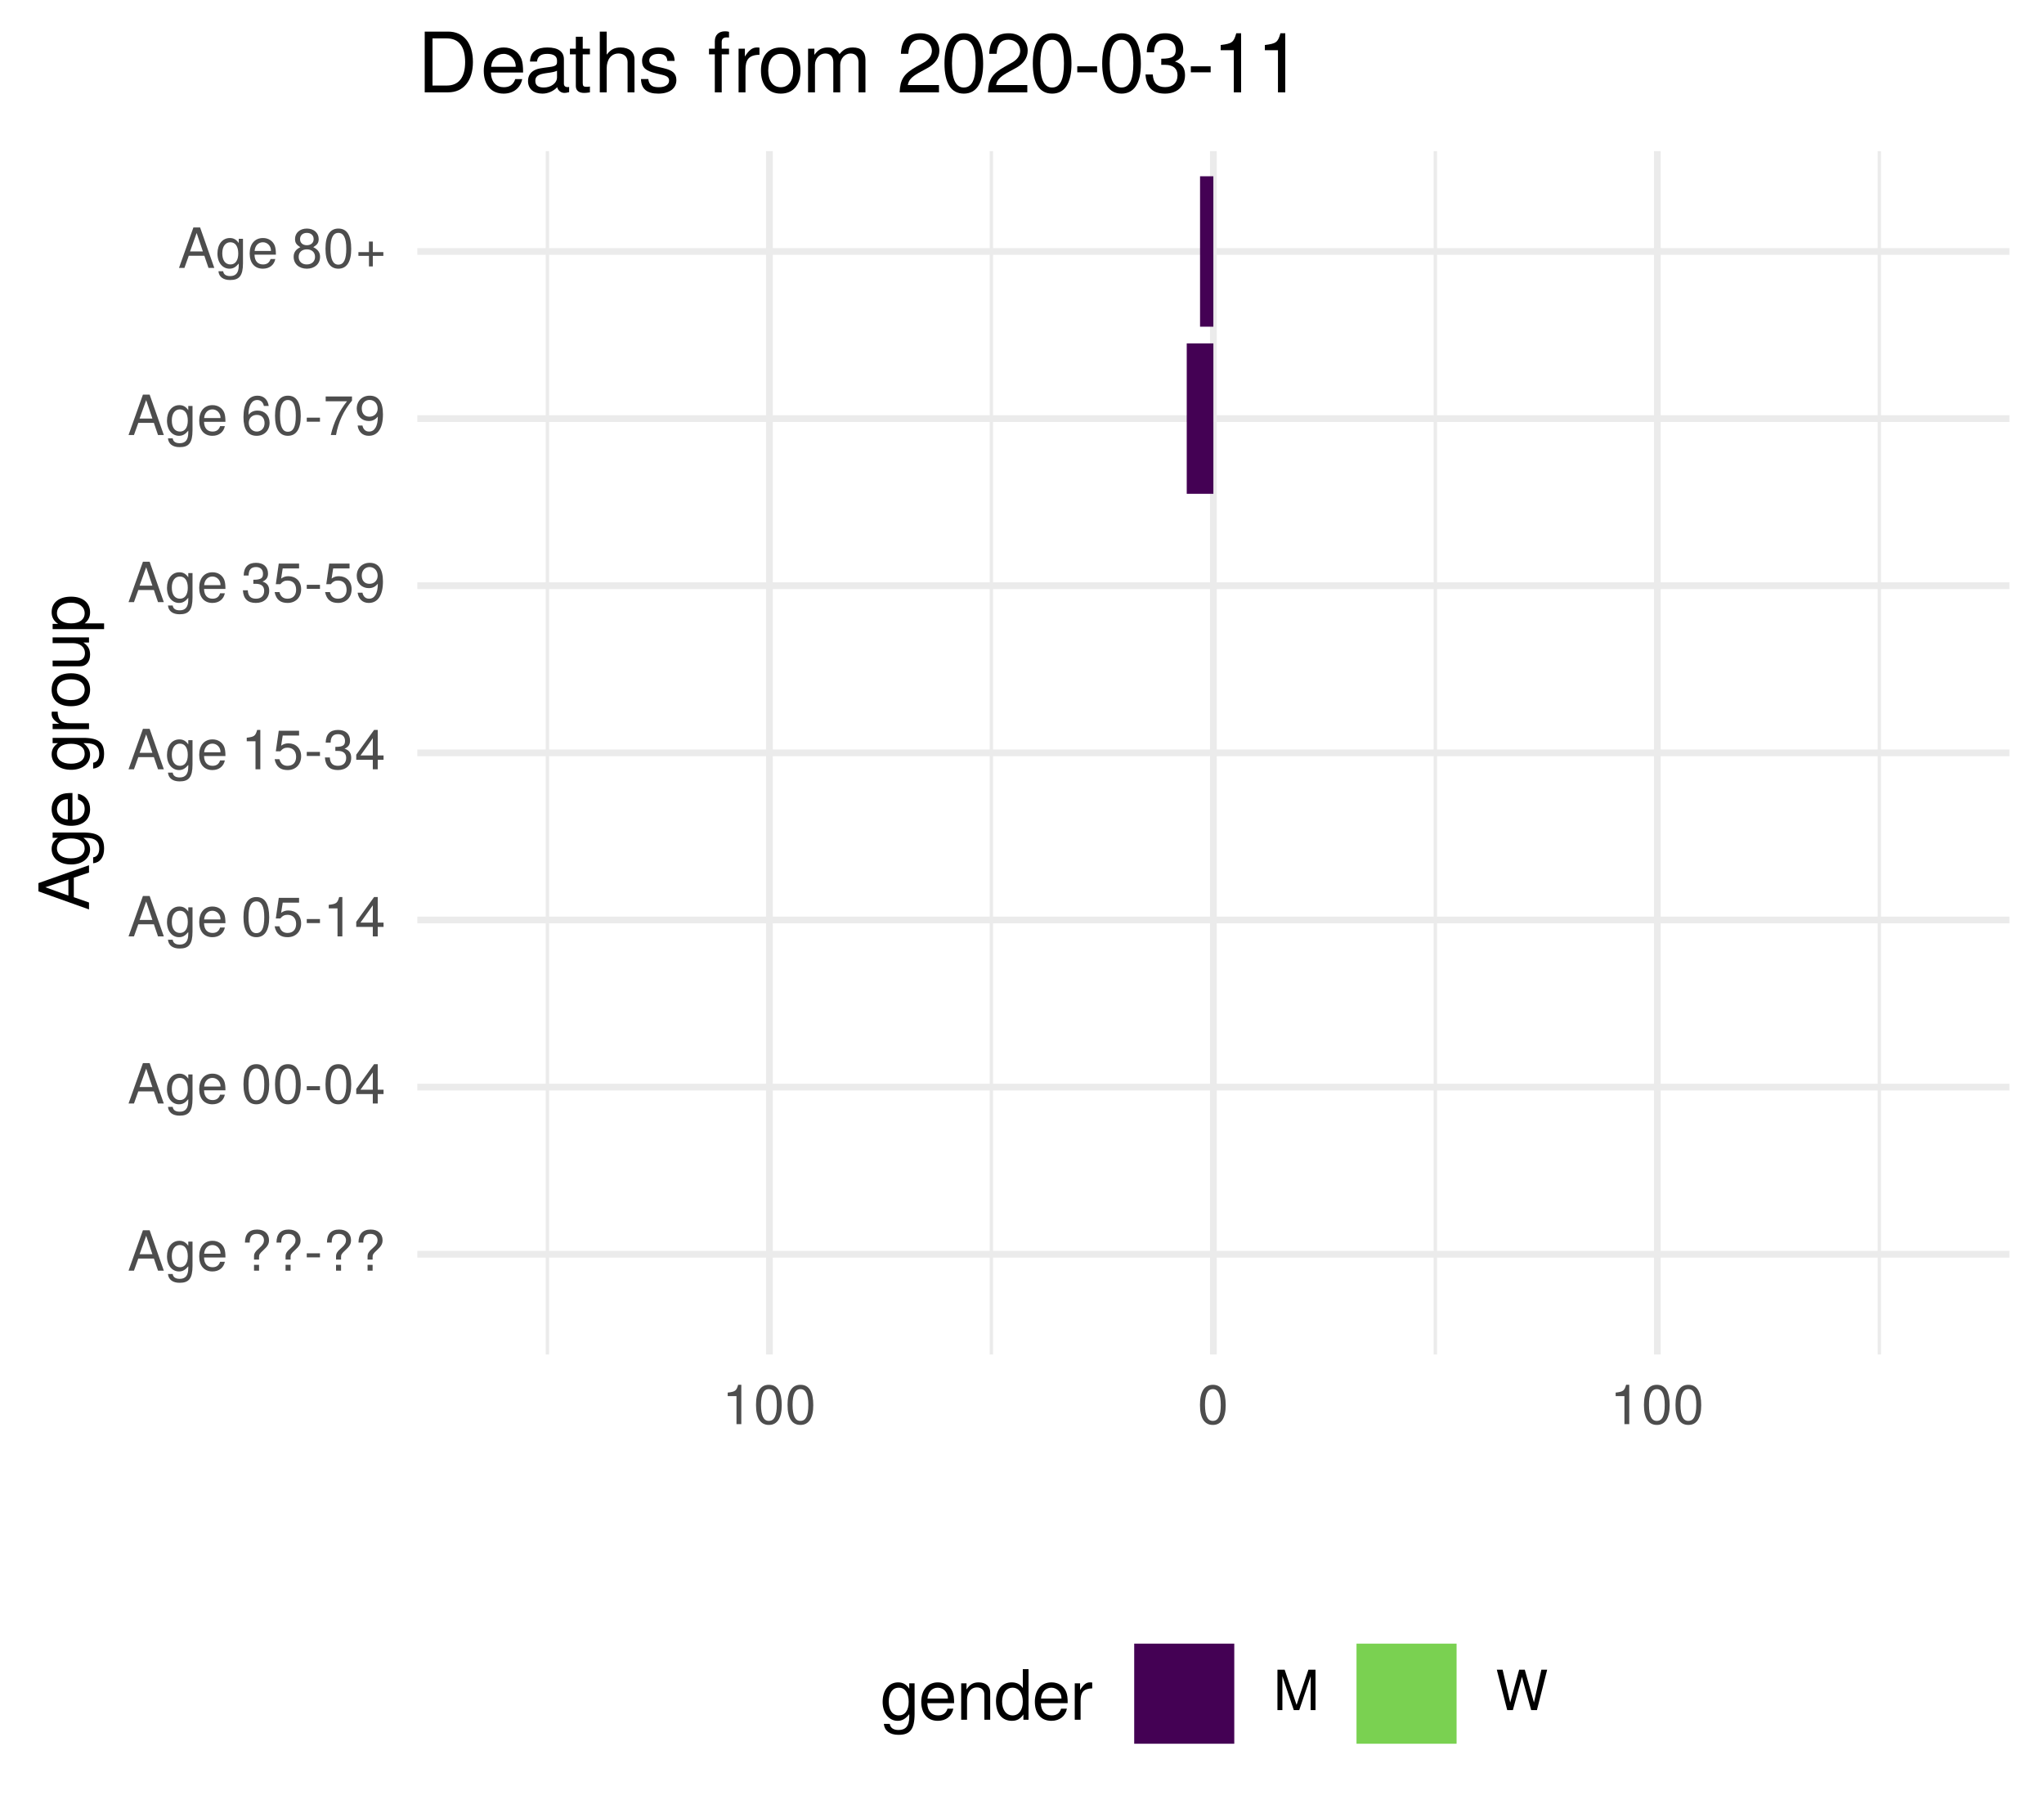
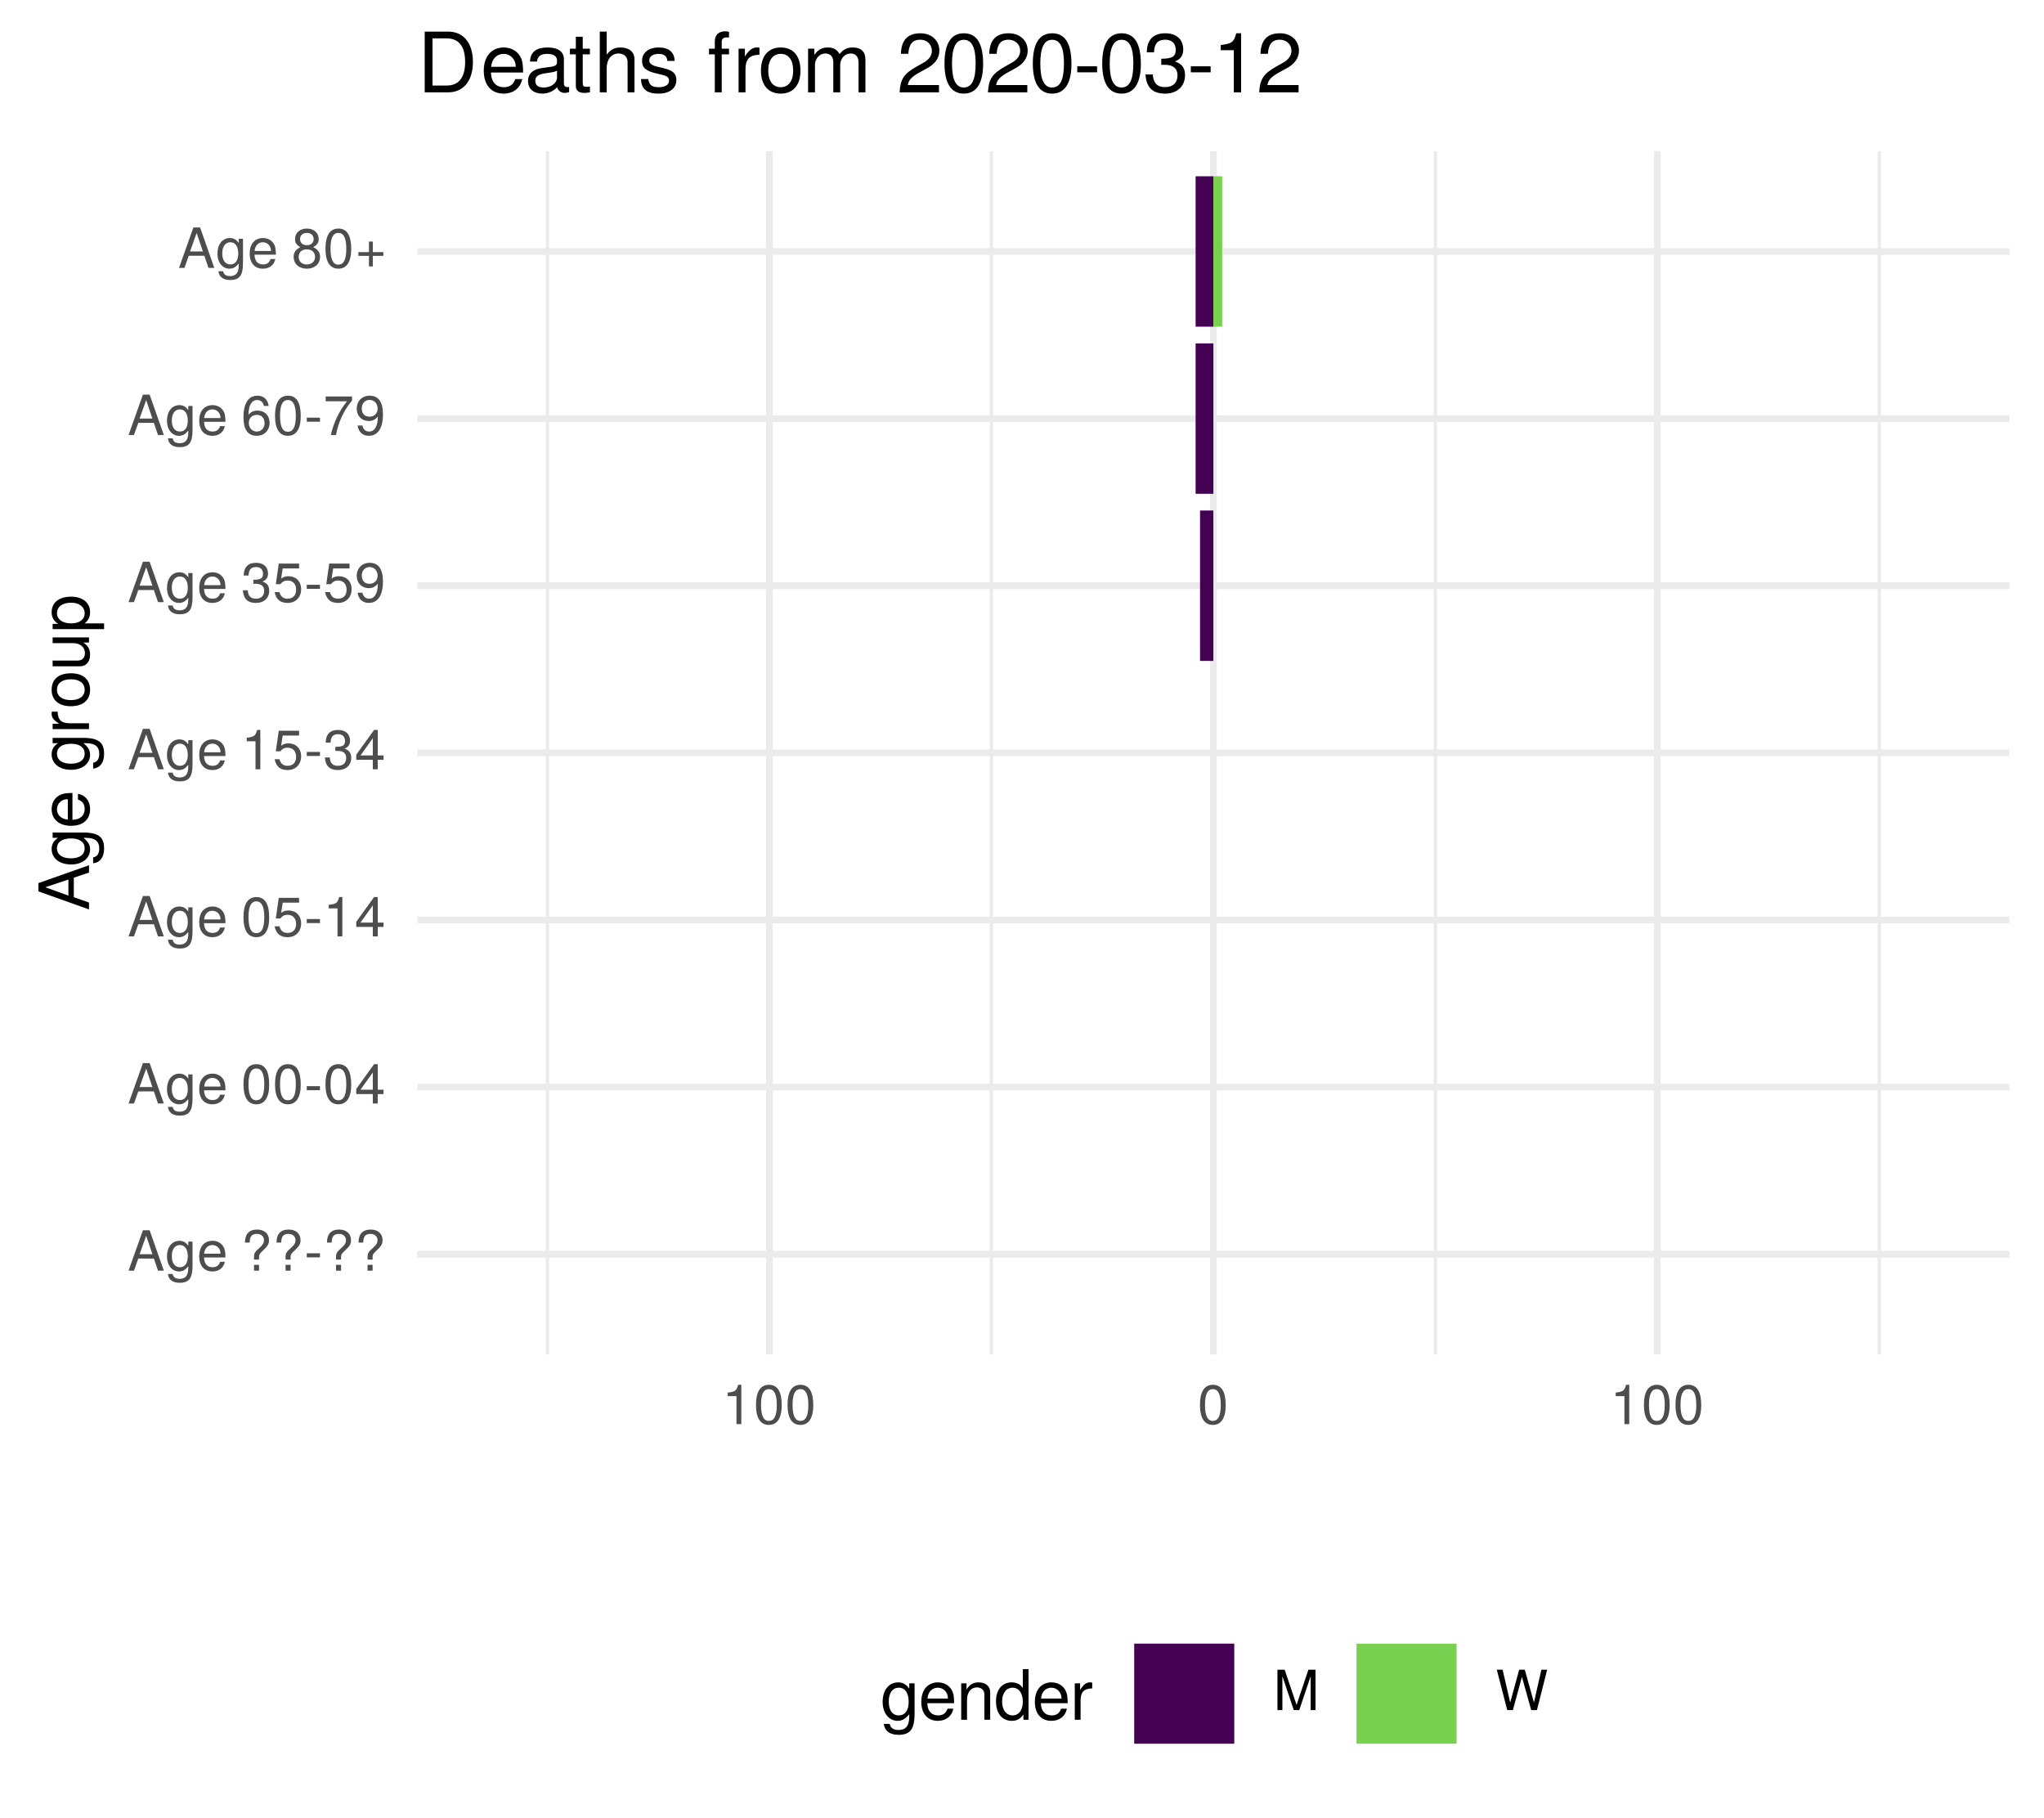
<svg xmlns="http://www.w3.org/2000/svg" xmlns:xlink="http://www.w3.org/1999/xlink" width="324pt" height="288pt" viewBox="0 0 324 288" version="1.1">
  <defs>
    <g>
      <symbol overflow="visible" id="glyph0-0">
        <path style="stroke:none;" d="" />
      </symbol>
      <symbol overflow="visible" id="glyph0-1">
        <path style="stroke:none;" d="M 5.75 0 L 3.5 -6.406 L 2.438 -6.406 L 0.156 0 L 1.016 0 L 1.703 -1.922 L 4.172 -1.922 L 4.828 0 Z M 3.938 -2.609 L 1.906 -2.609 L 2.953 -5.531 Z M 3.938 -2.609 " />
      </symbol>
      <symbol overflow="visible" id="glyph0-2">
        <path style="stroke:none;" d="M 4.297 -0.75 L 4.297 -4.609 L 3.625 -4.609 L 3.625 -3.938 C 3.25 -4.484 2.812 -4.734 2.219 -4.734 C 1.047 -4.734 0.25 -3.75 0.25 -2.266 C 0.25 -0.812 1.078 0.125 2.156 0.125 C 2.734 0.125 3.141 -0.109 3.625 -0.688 L 3.625 -0.391 C 3.625 0.828 3.125 1.297 2.266 1.297 C 1.688 1.297 1.234 1.094 1.156 0.531 L 0.406 0.531 C 0.484 1.406 1.156 1.922 2.25 1.922 C 3.688 1.922 4.297 1.281 4.297 -0.75 Z M 3.547 -2.281 C 3.547 -1.172 3.078 -0.547 2.312 -0.547 C 1.5 -0.547 1.016 -1.188 1.016 -2.312 C 1.016 -3.406 1.516 -4.062 2.297 -4.062 C 3.094 -4.062 3.547 -3.391 3.547 -2.281 Z M 3.547 -2.281 " />
      </symbol>
      <symbol overflow="visible" id="glyph0-3">
        <path style="stroke:none;" d="M 4.516 -2.094 C 4.516 -2.766 4.453 -3.188 4.328 -3.531 C 4.031 -4.281 3.328 -4.734 2.469 -4.734 C 1.172 -4.734 0.359 -3.797 0.359 -2.281 C 0.359 -0.766 1.156 0.125 2.453 0.125 C 3.5 0.125 4.234 -0.469 4.422 -1.406 L 3.672 -1.406 C 3.469 -0.797 3.062 -0.547 2.469 -0.547 C 1.703 -0.547 1.141 -1.031 1.125 -2.094 Z M 3.734 -2.75 C 3.734 -2.75 3.734 -2.703 3.719 -2.688 L 1.141 -2.688 C 1.203 -3.516 1.719 -4.062 2.453 -4.062 C 3.172 -4.062 3.734 -3.469 3.734 -2.75 Z M 3.734 -2.75 " />
      </symbol>
      <symbol overflow="visible" id="glyph0-4">
        <path style="stroke:none;" d="" />
      </symbol>
      <symbol overflow="visible" id="glyph0-5">
        <path style="stroke:none;" d="M 4.422 -4.828 C 4.422 -5.859 3.688 -6.516 2.547 -6.516 C 1.281 -6.516 0.609 -5.812 0.609 -4.453 L 1.359 -4.453 C 1.359 -5.422 1.719 -5.828 2.5 -5.828 C 3.172 -5.828 3.625 -5.422 3.625 -4.828 C 3.625 -4.422 3.438 -4.078 2.969 -3.672 C 2.453 -3.203 2.453 -3.203 2.297 -3 C 2.109 -2.75 2.047 -2.547 2.047 -2.234 L 2.047 -1.75 L 2.844 -1.75 L 2.844 -2.156 C 2.844 -2.547 2.938 -2.703 3.531 -3.25 C 4.203 -3.859 4.422 -4.25 4.422 -4.828 Z M 2.844 0 L 2.844 -0.922 L 2.047 -0.922 L 2.047 0 Z M 2.844 0 " />
      </symbol>
      <symbol overflow="visible" id="glyph0-6">
        <path style="stroke:none;" d="M 2.5 -2.109 L 2.5 -2.75 L 0.406 -2.75 L 0.406 -2.109 Z M 2.5 -2.109 " />
      </symbol>
      <symbol overflow="visible" id="glyph0-7">
        <path style="stroke:none;" d="M 4.453 -3 C 4.453 -5.156 3.781 -6.234 2.422 -6.234 C 1.078 -6.234 0.375 -5.141 0.375 -3.047 C 0.375 -0.953 1.078 0.125 2.422 0.125 C 3.734 0.125 4.453 -0.953 4.453 -3 Z M 3.672 -3.062 C 3.672 -1.297 3.266 -0.516 2.406 -0.516 C 1.578 -0.516 1.172 -1.344 1.172 -3.047 C 1.172 -4.75 1.578 -5.547 2.422 -5.547 C 3.25 -5.547 3.672 -4.734 3.672 -3.062 Z M 3.672 -3.062 " />
      </symbol>
      <symbol overflow="visible" id="glyph0-8">
        <path style="stroke:none;" d="M 4.578 -1.5 L 4.578 -2.188 L 3.656 -2.188 L 3.656 -6.234 L 3.078 -6.234 L 0.25 -2.312 L 0.25 -1.5 L 2.875 -1.5 L 2.875 0 L 3.656 0 L 3.656 -1.5 Z M 2.875 -2.188 L 0.922 -2.188 L 2.875 -4.922 Z M 2.875 -2.188 " />
      </symbol>
      <symbol overflow="visible" id="glyph0-9">
        <path style="stroke:none;" d="M 4.516 -2.062 C 4.516 -3.297 3.688 -4.109 2.5 -4.109 C 2.062 -4.109 1.703 -4 1.344 -3.734 L 1.594 -5.344 L 4.188 -5.344 L 4.188 -6.109 L 0.969 -6.109 L 0.5 -2.844 L 1.219 -2.844 C 1.578 -3.266 1.875 -3.422 2.359 -3.422 C 3.188 -3.422 3.719 -2.891 3.719 -1.969 C 3.719 -1.062 3.203 -0.547 2.359 -0.547 C 1.688 -0.547 1.266 -0.891 1.078 -1.594 L 0.312 -1.594 C 0.562 -0.359 1.266 0.125 2.375 0.125 C 3.641 0.125 4.516 -0.75 4.516 -2.062 Z M 4.516 -2.062 " />
      </symbol>
      <symbol overflow="visible" id="glyph0-10">
        <path style="stroke:none;" d="M 3.047 0 L 3.047 -6.234 L 2.547 -6.234 C 2.266 -5.281 2.094 -5.141 0.891 -5 L 0.891 -4.438 L 2.281 -4.438 L 2.281 0 Z M 3.047 0 " />
      </symbol>
      <symbol overflow="visible" id="glyph0-11">
        <path style="stroke:none;" d="M 4.453 -1.812 C 4.453 -2.562 4.141 -3.016 3.391 -3.266 C 3.969 -3.5 4.266 -3.891 4.266 -4.516 C 4.266 -5.594 3.547 -6.234 2.359 -6.234 C 1.109 -6.234 0.438 -5.547 0.406 -4.219 L 1.188 -4.219 C 1.203 -5.141 1.578 -5.562 2.375 -5.562 C 3.062 -5.562 3.469 -5.156 3.469 -4.5 C 3.469 -3.828 3.188 -3.547 1.938 -3.547 L 1.938 -2.906 L 2.359 -2.906 C 3.219 -2.906 3.656 -2.5 3.656 -1.797 C 3.656 -1.016 3.172 -0.547 2.359 -0.547 C 1.516 -0.547 1.109 -0.969 1.062 -1.875 L 0.281 -1.875 C 0.375 -0.5 1.062 0.125 2.344 0.125 C 3.625 0.125 4.453 -0.641 4.453 -1.812 Z M 4.453 -1.812 " />
      </symbol>
      <symbol overflow="visible" id="glyph0-12">
        <path style="stroke:none;" d="M 4.484 -3.266 C 4.484 -5.219 3.797 -6.234 2.375 -6.234 C 1.188 -6.234 0.328 -5.391 0.328 -4.172 C 0.328 -3.016 1.125 -2.219 2.25 -2.219 C 2.844 -2.219 3.266 -2.438 3.672 -2.922 C 3.672 -1.406 3.172 -0.547 2.281 -0.547 C 1.734 -0.547 1.359 -0.891 1.234 -1.5 L 0.469 -1.5 C 0.609 -0.469 1.281 0.125 2.234 0.125 C 3.688 0.125 4.484 -1.109 4.484 -3.266 Z M 3.641 -4.188 C 3.641 -3.422 3.094 -2.906 2.344 -2.906 C 1.594 -2.906 1.125 -3.391 1.125 -4.234 C 1.125 -5.016 1.656 -5.562 2.359 -5.562 C 3.094 -5.562 3.641 -5 3.641 -4.188 Z M 3.641 -4.188 " />
      </symbol>
      <symbol overflow="visible" id="glyph0-13">
        <path style="stroke:none;" d="M 4.516 -1.938 C 4.516 -3.094 3.719 -3.875 2.609 -3.875 C 1.984 -3.875 1.5 -3.641 1.172 -3.188 C 1.172 -4.703 1.672 -5.547 2.562 -5.547 C 3.109 -5.547 3.484 -5.203 3.609 -4.609 L 4.375 -4.609 C 4.234 -5.625 3.562 -6.234 2.609 -6.234 C 1.156 -6.234 0.375 -5.016 0.375 -2.844 C 0.375 -0.891 1.047 0.125 2.469 0.125 C 3.656 0.125 4.516 -0.719 4.516 -1.938 Z M 3.719 -1.875 C 3.719 -1.094 3.188 -0.547 2.484 -0.547 C 1.766 -0.547 1.219 -1.125 1.219 -1.922 C 1.219 -2.688 1.734 -3.188 2.5 -3.188 C 3.25 -3.188 3.719 -2.703 3.719 -1.875 Z M 3.719 -1.875 " />
      </symbol>
      <symbol overflow="visible" id="glyph0-14">
        <path style="stroke:none;" d="M 4.578 -5.453 L 4.578 -6.109 L 0.406 -6.109 L 0.406 -5.344 L 3.781 -5.344 C 2.531 -3.781 1.656 -1.953 1.219 0 L 2.047 0 C 2.391 -2.016 3.266 -3.891 4.578 -5.453 Z M 4.578 -5.453 " />
      </symbol>
      <symbol overflow="visible" id="glyph0-15">
        <path style="stroke:none;" d="M 4.516 -1.766 C 4.516 -2.453 4.156 -2.938 3.438 -3.281 C 4.078 -3.672 4.297 -3.984 4.297 -4.578 C 4.297 -5.547 3.531 -6.234 2.422 -6.234 C 1.312 -6.234 0.547 -5.547 0.547 -4.578 C 0.547 -4 0.75 -3.672 1.391 -3.281 C 0.672 -2.938 0.328 -2.453 0.328 -1.766 C 0.328 -0.625 1.188 0.125 2.422 0.125 C 3.656 0.125 4.516 -0.625 4.516 -1.766 Z M 3.5 -4.562 C 3.5 -3.969 3.062 -3.594 2.422 -3.594 C 1.766 -3.594 1.344 -3.969 1.344 -4.562 C 1.344 -5.156 1.766 -5.547 2.422 -5.547 C 3.078 -5.547 3.5 -5.156 3.5 -4.562 Z M 3.719 -1.75 C 3.719 -1.016 3.188 -0.547 2.406 -0.547 C 1.641 -0.547 1.125 -1.016 1.125 -1.75 C 1.125 -2.484 1.641 -2.938 2.422 -2.938 C 3.188 -2.938 3.719 -2.484 3.719 -1.75 Z M 3.719 -1.75 " />
      </symbol>
      <symbol overflow="visible" id="glyph0-16">
        <path style="stroke:none;" d="M 4.547 -1.906 L 4.547 -2.5 L 2.875 -2.5 L 2.875 -4.172 L 2.266 -4.172 L 2.266 -2.5 L 0.594 -2.5 L 0.594 -1.906 L 2.266 -1.906 L 2.266 -0.234 L 2.875 -0.234 L 2.875 -1.906 Z M 4.547 -1.906 " />
      </symbol>
      <symbol overflow="visible" id="glyph0-17">
        <path style="stroke:none;" d="M 6.688 0 L 6.688 -6.406 L 5.562 -6.406 L 3.688 -0.828 L 1.797 -6.406 L 0.656 -6.406 L 0.656 0 L 1.438 0 L 1.438 -5.375 L 3.25 0 L 4.109 0 L 5.922 -5.375 L 5.922 0 Z M 6.688 0 " />
      </symbol>
      <symbol overflow="visible" id="glyph0-18">
        <path style="stroke:none;" d="M 8.172 -6.406 L 7.25 -6.406 L 6.078 -1.203 L 4.625 -6.406 L 3.734 -6.406 L 2.312 -1.203 L 1.109 -6.406 L 0.188 -6.406 L 1.844 0 L 2.734 0 L 4.172 -5.266 L 5.641 0 L 6.547 0 Z M 8.172 -6.406 " />
      </symbol>
      <symbol overflow="visible" id="glyph1-0">
        <path style="stroke:none;" d="" />
      </symbol>
      <symbol overflow="visible" id="glyph1-1">
        <path style="stroke:none;" d="M 0 -7.188 L -8.016 -4.359 L -8.016 -3.047 L 0 -0.188 L 0 -1.281 L -2.406 -2.125 L -2.406 -5.219 L 0 -6.031 Z M -3.266 -4.922 L -3.266 -2.375 L -6.922 -3.703 Z M -3.266 -4.922 " />
      </symbol>
      <symbol overflow="visible" id="glyph1-2">
        <path style="stroke:none;" d="M -0.953 -5.375 L -5.766 -5.375 L -5.766 -4.531 L -4.922 -4.531 C -5.609 -4.062 -5.922 -3.516 -5.922 -2.766 C -5.922 -1.312 -4.703 -0.312 -2.828 -0.312 C -1.016 -0.312 0.172 -1.344 0.172 -2.688 C 0.172 -3.422 -0.141 -3.922 -0.875 -4.531 L -0.484 -4.531 C 1.047 -4.531 1.625 -3.906 1.625 -2.844 C 1.625 -2.109 1.359 -1.547 0.656 -1.438 L 0.656 -0.5 C 1.75 -0.609 2.391 -1.453 2.391 -2.812 C 2.391 -4.609 1.594 -5.375 -0.953 -5.375 Z M -2.844 -4.438 C -1.469 -4.438 -0.688 -3.844 -0.688 -2.875 C -0.688 -1.875 -1.484 -1.281 -2.875 -1.281 C -4.266 -1.281 -5.078 -1.891 -5.078 -2.875 C -5.078 -3.859 -4.25 -4.438 -2.844 -4.438 Z M -2.844 -4.438 " />
      </symbol>
      <symbol overflow="visible" id="glyph1-3">
        <path style="stroke:none;" d="M -2.625 -5.641 C -3.453 -5.641 -3.984 -5.578 -4.406 -5.406 C -5.359 -5.031 -5.922 -4.156 -5.922 -3.078 C -5.922 -1.469 -4.734 -0.438 -2.844 -0.438 C -0.953 -0.438 0.172 -1.438 0.172 -3.062 C 0.172 -4.375 -0.578 -5.297 -1.75 -5.516 L -1.75 -4.594 C -0.984 -4.344 -0.688 -3.828 -0.688 -3.094 C -0.688 -2.141 -1.297 -1.422 -2.625 -1.391 Z M -3.438 -4.656 C -3.438 -4.656 -3.391 -4.656 -3.359 -4.656 L -3.359 -1.422 C -4.391 -1.5 -5.078 -2.141 -5.078 -3.062 C -5.078 -3.969 -4.328 -4.656 -3.438 -4.656 Z M -3.438 -4.656 " />
      </symbol>
      <symbol overflow="visible" id="glyph1-4">
        <path style="stroke:none;" d="" />
      </symbol>
      <symbol overflow="visible" id="glyph1-5">
        <path style="stroke:none;" d="M -4.969 -3.531 L -5.891 -3.531 C -5.922 -3.375 -5.922 -3.297 -5.922 -3.172 C -5.922 -2.578 -5.578 -2.141 -4.719 -1.609 L -5.766 -1.609 L -5.766 -0.766 L 0 -0.766 L 0 -1.688 L -2.984 -1.688 C -4.297 -1.688 -4.938 -2.109 -4.969 -3.531 Z M -4.969 -3.531 " />
      </symbol>
      <symbol overflow="visible" id="glyph1-6">
        <path style="stroke:none;" d="M -2.844 -5.609 C -4.828 -5.609 -5.922 -4.656 -5.922 -2.984 C -5.922 -1.375 -4.812 -0.391 -2.875 -0.391 C -0.953 -0.391 0.172 -1.359 0.172 -3 C 0.172 -4.625 -0.953 -5.609 -2.844 -5.609 Z M -2.844 -4.656 C -1.5 -4.656 -0.688 -4.016 -0.688 -3 C -0.688 -1.984 -1.484 -1.359 -2.875 -1.359 C -4.266 -1.359 -5.078 -1.984 -5.078 -3 C -5.078 -4.031 -4.281 -4.656 -2.844 -4.656 Z M -2.844 -4.656 " />
      </symbol>
      <symbol overflow="visible" id="glyph1-7">
        <path style="stroke:none;" d="M 0 -5.297 L -5.766 -5.297 L -5.766 -4.391 L -2.578 -4.391 C -1.406 -4.391 -0.641 -3.766 -0.641 -2.812 C -0.641 -2.094 -1.078 -1.625 -1.766 -1.625 L -5.766 -1.625 L -5.766 -0.719 L -1.406 -0.719 C -0.453 -0.719 0.172 -1.438 0.172 -2.547 C 0.172 -3.406 -0.125 -3.938 -0.891 -4.484 L 0 -4.484 Z M 0 -5.297 " />
      </symbol>
      <symbol overflow="visible" id="glyph1-8">
        <path style="stroke:none;" d="M -2.828 -5.75 C -4.766 -5.75 -5.922 -4.812 -5.922 -3.281 C -5.922 -2.5 -5.578 -1.875 -4.891 -1.438 L -5.766 -1.438 L -5.766 -0.609 L 2.391 -0.609 L 2.391 -1.516 L -0.688 -1.516 C -0.094 -2 0.172 -2.547 0.172 -3.281 C 0.172 -4.781 -0.984 -5.75 -2.828 -5.75 Z M -2.844 -4.797 C -1.547 -4.797 -0.688 -4.125 -0.688 -3.125 C -0.688 -2.156 -1.484 -1.516 -2.844 -1.516 C -4.188 -1.516 -5.078 -2.156 -5.078 -3.125 C -5.078 -4.141 -4.219 -4.797 -2.844 -4.797 Z M -2.844 -4.797 " />
      </symbol>
      <symbol overflow="visible" id="glyph2-0">
        <path style="stroke:none;" d="" />
      </symbol>
      <symbol overflow="visible" id="glyph2-1">
        <path style="stroke:none;" d="M 5.375 -0.953 L 5.375 -5.766 L 4.531 -5.766 L 4.531 -4.922 C 4.062 -5.609 3.516 -5.922 2.766 -5.922 C 1.312 -5.922 0.312 -4.703 0.312 -2.828 C 0.312 -1.016 1.344 0.172 2.688 0.172 C 3.422 0.172 3.922 -0.141 4.531 -0.875 L 4.531 -0.484 C 4.531 1.047 3.906 1.625 2.844 1.625 C 2.109 1.625 1.547 1.359 1.438 0.656 L 0.5 0.656 C 0.609 1.75 1.453 2.391 2.812 2.391 C 4.609 2.391 5.375 1.594 5.375 -0.953 Z M 4.438 -2.844 C 4.438 -1.469 3.844 -0.688 2.875 -0.688 C 1.875 -0.688 1.281 -1.484 1.281 -2.875 C 1.281 -4.266 1.891 -5.078 2.875 -5.078 C 3.859 -5.078 4.438 -4.25 4.438 -2.844 Z M 4.438 -2.844 " />
      </symbol>
      <symbol overflow="visible" id="glyph2-2">
        <path style="stroke:none;" d="M 5.641 -2.625 C 5.641 -3.453 5.578 -3.984 5.406 -4.406 C 5.031 -5.359 4.156 -5.922 3.078 -5.922 C 1.469 -5.922 0.438 -4.734 0.438 -2.844 C 0.438 -0.953 1.438 0.172 3.062 0.172 C 4.375 0.172 5.297 -0.578 5.516 -1.75 L 4.594 -1.75 C 4.344 -0.984 3.828 -0.688 3.094 -0.688 C 2.141 -0.688 1.422 -1.297 1.391 -2.625 Z M 4.656 -3.438 C 4.656 -3.438 4.656 -3.391 4.656 -3.359 L 1.422 -3.359 C 1.5 -4.391 2.141 -5.078 3.062 -5.078 C 3.969 -5.078 4.656 -4.328 4.656 -3.438 Z M 4.656 -3.438 " />
      </symbol>
      <symbol overflow="visible" id="glyph2-3">
        <path style="stroke:none;" d="M 5.359 0 L 5.359 -4.359 C 5.359 -5.312 4.641 -5.922 3.531 -5.922 C 2.672 -5.922 2.125 -5.594 1.609 -4.797 L 1.609 -5.766 L 0.766 -5.766 L 0.766 0 L 1.688 0 L 1.688 -3.172 C 1.688 -4.359 2.328 -5.125 3.25 -5.125 C 3.984 -5.125 4.438 -4.688 4.438 -4 L 4.438 0 Z M 5.359 0 " />
      </symbol>
      <symbol overflow="visible" id="glyph2-4">
        <path style="stroke:none;" d="M 5.438 0 L 5.438 -8.016 L 4.531 -8.016 L 4.531 -5.031 C 4.141 -5.625 3.531 -5.922 2.766 -5.922 C 1.266 -5.922 0.281 -4.781 0.281 -2.938 C 0.281 -0.984 1.25 0.172 2.797 0.172 C 3.594 0.172 4.141 -0.125 4.625 -0.844 L 4.625 0 Z M 4.531 -2.859 C 4.531 -1.531 3.891 -0.688 2.922 -0.688 C 1.906 -0.688 1.25 -1.547 1.25 -2.875 C 1.25 -4.219 1.906 -5.078 2.922 -5.078 C 3.906 -5.078 4.531 -4.188 4.531 -2.859 Z M 4.531 -2.859 " />
      </symbol>
      <symbol overflow="visible" id="glyph2-5">
        <path style="stroke:none;" d="M 3.531 -4.969 L 3.531 -5.891 C 3.375 -5.922 3.297 -5.922 3.172 -5.922 C 2.578 -5.922 2.141 -5.578 1.609 -4.719 L 1.609 -5.766 L 0.766 -5.766 L 0.766 0 L 1.688 0 L 1.688 -2.984 C 1.688 -4.297 2.109 -4.938 3.531 -4.969 Z M 3.531 -4.969 " />
      </symbol>
      <symbol overflow="visible" id="glyph3-0">
        <path style="stroke:none;" d="" />
      </symbol>
      <symbol overflow="visible" id="glyph3-1">
        <path style="stroke:none;" d="M 8.812 -4.812 C 8.812 -7.797 7.328 -9.625 4.891 -9.625 L 1.172 -9.625 L 1.172 0 L 4.891 0 C 7.312 0 8.812 -1.828 8.812 -4.812 Z M 7.578 -4.812 C 7.578 -2.375 6.578 -1.078 4.672 -1.078 L 2.406 -1.078 L 2.406 -8.547 L 4.672 -8.547 C 6.578 -8.547 7.578 -7.266 7.578 -4.812 Z M 7.578 -4.812 " />
      </symbol>
      <symbol overflow="visible" id="glyph3-2">
        <path style="stroke:none;" d="M 6.766 -3.141 C 6.766 -4.141 6.688 -4.781 6.5 -5.297 C 6.047 -6.438 4.984 -7.109 3.703 -7.109 C 1.766 -7.109 0.531 -5.688 0.531 -3.422 C 0.531 -1.156 1.734 0.203 3.672 0.203 C 5.25 0.203 6.344 -0.703 6.625 -2.094 L 5.516 -2.094 C 5.219 -1.188 4.594 -0.812 3.703 -0.812 C 2.562 -0.812 1.703 -1.562 1.672 -3.141 Z M 5.594 -4.125 C 5.594 -4.125 5.594 -4.062 5.578 -4.047 L 1.703 -4.047 C 1.797 -5.266 2.578 -6.094 3.688 -6.094 C 4.766 -6.094 5.594 -5.203 5.594 -4.125 Z M 5.594 -4.125 " />
      </symbol>
      <symbol overflow="visible" id="glyph3-3">
        <path style="stroke:none;" d="M 7.062 -0.031 L 7.062 -0.859 C 6.938 -0.828 6.891 -0.828 6.828 -0.828 C 6.438 -0.828 6.234 -1.031 6.234 -1.375 L 6.234 -5.234 C 6.234 -6.453 5.328 -7.109 3.625 -7.109 C 1.953 -7.109 0.922 -6.469 0.859 -4.875 L 1.969 -4.875 C 2.062 -5.719 2.562 -6.094 3.594 -6.094 C 4.578 -6.094 5.141 -5.734 5.141 -5.062 L 5.141 -4.781 C 5.141 -4.312 4.859 -4.125 3.984 -4.016 C 2.422 -3.812 2.188 -3.766 1.766 -3.594 C 0.969 -3.266 0.547 -2.641 0.547 -1.797 C 0.547 -0.547 1.422 0.203 2.828 0.203 C 3.703 0.203 4.562 -0.172 5.172 -0.812 C 5.297 -0.297 5.766 0.094 6.312 0.094 C 6.531 0.094 6.703 0.062 7.062 -0.031 Z M 5.141 -2.391 C 5.141 -1.406 4.125 -0.766 3.062 -0.766 C 2.203 -0.766 1.703 -1.062 1.703 -1.828 C 1.703 -2.547 2.188 -2.859 3.359 -3.031 C 4.531 -3.188 4.766 -3.25 5.141 -3.422 Z M 5.141 -2.391 " />
      </symbol>
      <symbol overflow="visible" id="glyph3-4">
        <path style="stroke:none;" d="M 3.359 0 L 3.359 -0.922 C 3.203 -0.891 3.031 -0.875 2.828 -0.875 C 2.344 -0.875 2.219 -1 2.219 -1.484 L 2.219 -6.016 L 3.359 -6.016 L 3.359 -6.922 L 2.219 -6.922 L 2.219 -8.812 L 1.125 -8.812 L 1.125 -6.922 L 0.188 -6.922 L 0.188 -6.016 L 1.125 -6.016 L 1.125 -1 C 1.125 -0.297 1.594 0.094 2.453 0.094 C 2.719 0.094 2.984 0.062 3.359 0 Z M 3.359 0 " />
      </symbol>
      <symbol overflow="visible" id="glyph3-5">
        <path style="stroke:none;" d="M 6.422 0 L 6.422 -5.234 C 6.422 -6.391 5.578 -7.109 4.234 -7.109 C 3.266 -7.109 2.672 -6.812 2.016 -5.969 L 2.016 -9.625 L 0.922 -9.625 L 0.922 0 L 2.016 0 L 2.016 -3.812 C 2.016 -5.234 2.766 -6.156 3.891 -6.156 C 4.672 -6.156 5.328 -5.703 5.328 -4.797 L 5.328 0 Z M 6.422 0 " />
      </symbol>
      <symbol overflow="visible" id="glyph3-6">
        <path style="stroke:none;" d="M 6.062 -1.938 C 6.062 -2.969 5.484 -3.484 4.109 -3.812 L 3.047 -4.062 C 2.156 -4.281 1.766 -4.562 1.766 -5.062 C 1.766 -5.688 2.344 -6.094 3.234 -6.094 C 4.125 -6.094 4.594 -5.719 4.625 -4.984 L 5.781 -4.984 C 5.766 -6.344 4.875 -7.109 3.281 -7.109 C 1.656 -7.109 0.625 -6.281 0.625 -5 C 0.625 -3.922 1.172 -3.406 2.812 -3.016 L 3.844 -2.766 C 4.609 -2.578 4.906 -2.344 4.906 -1.844 C 4.906 -1.203 4.266 -0.812 3.297 -0.812 C 2.312 -0.812 1.75 -1.062 1.609 -2.109 L 0.453 -2.109 C 0.5 -0.516 1.406 0.203 3.203 0.203 C 4.953 0.203 6.062 -0.609 6.062 -1.938 Z M 6.062 -1.938 " />
      </symbol>
      <symbol overflow="visible" id="glyph3-7">
        <path style="stroke:none;" d="" />
      </symbol>
      <symbol overflow="visible" id="glyph3-8">
        <path style="stroke:none;" d="M 3.406 -6.016 L 3.406 -6.922 L 2.25 -6.922 L 2.25 -8 C 2.25 -8.469 2.516 -8.703 3.031 -8.703 C 3.109 -8.703 3.156 -8.703 3.406 -8.688 L 3.406 -9.594 C 3.156 -9.656 3.016 -9.672 2.781 -9.672 C 1.766 -9.672 1.156 -9.078 1.156 -8.094 L 1.156 -6.922 L 0.234 -6.922 L 0.234 -6.016 L 1.156 -6.016 L 1.156 0 L 2.25 0 L 2.25 -6.016 Z M 3.406 -6.016 " />
      </symbol>
      <symbol overflow="visible" id="glyph3-9">
        <path style="stroke:none;" d="M 4.234 -5.953 L 4.234 -7.078 C 4.047 -7.109 3.969 -7.109 3.812 -7.109 C 3.109 -7.109 2.562 -6.688 1.922 -5.672 L 1.922 -6.922 L 0.922 -6.922 L 0.922 0 L 2.016 0 L 2.016 -3.594 C 2.016 -5.156 2.531 -5.922 4.234 -5.953 Z M 4.234 -5.953 " />
      </symbol>
      <symbol overflow="visible" id="glyph3-10">
        <path style="stroke:none;" d="M 6.734 -3.406 C 6.734 -5.797 5.578 -7.109 3.594 -7.109 C 1.656 -7.109 0.469 -5.781 0.469 -3.453 C 0.469 -1.141 1.641 0.203 3.609 0.203 C 5.547 0.203 6.734 -1.141 6.734 -3.406 Z M 5.578 -3.422 C 5.578 -1.797 4.812 -0.812 3.609 -0.812 C 2.375 -0.812 1.625 -1.781 1.625 -3.453 C 1.625 -5.125 2.375 -6.094 3.609 -6.094 C 4.844 -6.094 5.578 -5.141 5.578 -3.422 Z M 5.578 -3.422 " />
      </symbol>
      <symbol overflow="visible" id="glyph3-11">
        <path style="stroke:none;" d="M 10.031 0 L 10.031 -5.188 C 10.031 -6.438 9.344 -7.109 8.047 -7.109 C 7.125 -7.109 6.578 -6.844 5.922 -6.062 C 5.516 -6.797 4.969 -7.109 4.062 -7.109 C 3.141 -7.109 2.531 -6.766 1.938 -5.938 L 1.938 -6.922 L 0.938 -6.922 L 0.938 0 L 2.031 0 L 2.031 -4.344 C 2.031 -5.344 2.766 -6.156 3.656 -6.156 C 4.469 -6.156 4.938 -5.656 4.938 -4.766 L 4.938 0 L 6.031 0 L 6.031 -4.344 C 6.031 -5.344 6.766 -6.156 7.672 -6.156 C 8.469 -6.156 8.938 -5.641 8.938 -4.766 L 8.938 0 Z M 10.031 0 " />
      </symbol>
      <symbol overflow="visible" id="glyph3-12">
        <path style="stroke:none;" d="M 6.75 -6.609 C 6.75 -8.203 5.516 -9.359 3.75 -9.359 C 1.828 -9.359 0.719 -8.391 0.656 -6.109 L 1.828 -6.109 C 1.922 -7.688 2.562 -8.344 3.703 -8.344 C 4.766 -8.344 5.562 -7.594 5.562 -6.594 C 5.562 -5.844 5.125 -5.219 4.297 -4.734 L 3.078 -4.047 C 1.125 -2.938 0.547 -2.062 0.453 0 L 6.688 0 L 6.688 -1.156 L 1.75 -1.156 C 1.875 -1.922 2.297 -2.406 3.453 -3.078 L 4.766 -3.797 C 6.078 -4.484 6.75 -5.469 6.75 -6.609 Z M 6.75 -6.609 " />
      </symbol>
      <symbol overflow="visible" id="glyph3-13">
        <path style="stroke:none;" d="M 6.688 -4.5 C 6.688 -7.75 5.672 -9.359 3.625 -9.359 C 1.609 -9.359 0.562 -7.719 0.562 -4.578 C 0.562 -1.422 1.625 0.203 3.625 0.203 C 5.609 0.203 6.688 -1.422 6.688 -4.5 Z M 5.5 -4.609 C 5.5 -1.953 4.891 -0.766 3.609 -0.766 C 2.375 -0.766 1.75 -2 1.75 -4.562 C 1.75 -7.125 2.375 -8.328 3.625 -8.328 C 4.891 -8.328 5.5 -7.109 5.5 -4.609 Z M 5.5 -4.609 " />
      </symbol>
      <symbol overflow="visible" id="glyph3-14">
        <path style="stroke:none;" d="M 3.75 -3.172 L 3.75 -4.125 L 0.609 -4.125 L 0.609 -3.172 Z M 3.75 -3.172 " />
      </symbol>
      <symbol overflow="visible" id="glyph3-15">
        <path style="stroke:none;" d="M 6.688 -2.719 C 6.688 -3.859 6.219 -4.516 5.094 -4.891 C 5.969 -5.234 6.406 -5.844 6.406 -6.781 C 6.406 -8.391 5.328 -9.359 3.547 -9.359 C 1.656 -9.359 0.656 -8.328 0.625 -6.344 L 1.781 -6.344 C 1.812 -7.719 2.375 -8.344 3.562 -8.344 C 4.594 -8.344 5.219 -7.734 5.219 -6.75 C 5.219 -5.75 4.781 -5.328 2.922 -5.328 L 2.922 -4.359 L 3.547 -4.359 C 4.828 -4.359 5.5 -3.75 5.5 -2.703 C 5.5 -1.531 4.766 -0.828 3.547 -0.828 C 2.281 -0.828 1.656 -1.469 1.578 -2.828 L 0.422 -2.828 C 0.562 -0.734 1.594 0.203 3.516 0.203 C 5.438 0.203 6.688 -0.953 6.688 -2.719 Z M 6.688 -2.719 " />
      </symbol>
      <symbol overflow="visible" id="glyph3-16">
        <path style="stroke:none;" d="M 4.578 0 L 4.578 -9.359 L 3.812 -9.359 C 3.406 -7.922 3.141 -7.719 1.344 -7.5 L 1.344 -6.672 L 3.422 -6.672 L 3.422 0 Z M 4.578 0 " />
      </symbol>
    </g>
    <clipPath id="clip1">
      <path d="M 86 23.957 L 88 23.957 L 88 214.648 L 86 214.648 Z M 86 23.957 " />
    </clipPath>
    <clipPath id="clip2">
      <path d="M 156 23.957 L 158 23.957 L 158 214.648 L 156 214.648 Z M 156 23.957 " />
    </clipPath>
    <clipPath id="clip3">
      <path d="M 227 23.957 L 228 23.957 L 228 214.648 L 227 214.648 Z M 227 23.957 " />
    </clipPath>
    <clipPath id="clip4">
      <path d="M 297 23.957 L 299 23.957 L 299 214.648 L 297 214.648 Z M 297 23.957 " />
    </clipPath>
    <clipPath id="clip5">
      <path d="M 66.152 198 L 318.523 198 L 318.523 200 L 66.152 200 Z M 66.152 198 " />
    </clipPath>
    <clipPath id="clip6">
      <path d="M 66.152 171 L 318.523 171 L 318.523 173 L 66.152 173 Z M 66.152 171 " />
    </clipPath>
    <clipPath id="clip7">
      <path d="M 66.152 145 L 318.523 145 L 318.523 147 L 66.152 147 Z M 66.152 145 " />
    </clipPath>
    <clipPath id="clip8">
      <path d="M 66.152 118 L 318.523 118 L 318.523 120 L 66.152 120 Z M 66.152 118 " />
    </clipPath>
    <clipPath id="clip9">
      <path d="M 66.152 92 L 318.523 92 L 318.523 94 L 66.152 94 Z M 66.152 92 " />
    </clipPath>
    <clipPath id="clip10">
      <path d="M 66.152 65 L 318.523 65 L 318.523 67 L 66.152 67 Z M 66.152 65 " />
    </clipPath>
    <clipPath id="clip11">
      <path d="M 66.152 39 L 318.523 39 L 318.523 41 L 66.152 41 Z M 66.152 39 " />
    </clipPath>
    <clipPath id="clip12">
      <path d="M 121 23.957 L 123 23.957 L 123 214.648 L 121 214.648 Z M 121 23.957 " />
    </clipPath>
    <clipPath id="clip13">
      <path d="M 191 23.957 L 193 23.957 L 193 214.648 L 191 214.648 Z M 191 23.957 " />
    </clipPath>
    <clipPath id="clip14">
      <path d="M 262 23.957 L 264 23.957 L 264 214.648 L 262 214.648 Z M 262 23.957 " />
    </clipPath>
  </defs>
-   <g id="surface3486">
+   <g id="surface3496">
    <rect x="0" y="0" width="324" height="288" style="fill:rgb(100%,100%,100%);fill-opacity:1;stroke:none;" />
    <g clip-path="url(#clip1)" clip-rule="nonzero">
      <path style="fill:none;stroke-width:0.533;stroke-linecap:butt;stroke-linejoin:round;stroke:rgb(92.157%,92.157%,92.157%);stroke-opacity:1;stroke-miterlimit:10;" d="M 86.77 214.652 L 86.77 23.957 " />
    </g>
    <g clip-path="url(#clip2)" clip-rule="nonzero">
      <path style="fill:none;stroke-width:0.533;stroke-linecap:butt;stroke-linejoin:round;stroke:rgb(92.157%,92.157%,92.157%);stroke-opacity:1;stroke-miterlimit:10;" d="M 157.148 214.652 L 157.148 23.957 " />
    </g>
    <g clip-path="url(#clip3)" clip-rule="nonzero">
      <path style="fill:none;stroke-width:0.533;stroke-linecap:butt;stroke-linejoin:round;stroke:rgb(92.157%,92.157%,92.157%);stroke-opacity:1;stroke-miterlimit:10;" d="M 227.523 214.652 L 227.523 23.957 " />
    </g>
    <g clip-path="url(#clip4)" clip-rule="nonzero">
      <path style="fill:none;stroke-width:0.533;stroke-linecap:butt;stroke-linejoin:round;stroke:rgb(92.157%,92.157%,92.157%);stroke-opacity:1;stroke-miterlimit:10;" d="M 297.898 214.652 L 297.898 23.957 " />
    </g>
    <g clip-path="url(#clip5)" clip-rule="nonzero">
      <path style="fill:none;stroke-width:1.067;stroke-linecap:butt;stroke-linejoin:round;stroke:rgb(92.157%,92.157%,92.157%);stroke-opacity:1;stroke-miterlimit:10;" d="M 66.152 198.762 L 318.52 198.762 " />
    </g>
    <g clip-path="url(#clip6)" clip-rule="nonzero">
      <path style="fill:none;stroke-width:1.067;stroke-linecap:butt;stroke-linejoin:round;stroke:rgb(92.157%,92.157%,92.157%);stroke-opacity:1;stroke-miterlimit:10;" d="M 66.152 172.273 L 318.52 172.273 " />
    </g>
    <g clip-path="url(#clip7)" clip-rule="nonzero">
      <path style="fill:none;stroke-width:1.067;stroke-linecap:butt;stroke-linejoin:round;stroke:rgb(92.157%,92.157%,92.157%);stroke-opacity:1;stroke-miterlimit:10;" d="M 66.152 145.789 L 318.52 145.789 " />
    </g>
    <g clip-path="url(#clip8)" clip-rule="nonzero">
      <path style="fill:none;stroke-width:1.067;stroke-linecap:butt;stroke-linejoin:round;stroke:rgb(92.157%,92.157%,92.157%);stroke-opacity:1;stroke-miterlimit:10;" d="M 66.152 119.305 L 318.52 119.305 " />
    </g>
    <g clip-path="url(#clip9)" clip-rule="nonzero">
      <path style="fill:none;stroke-width:1.067;stroke-linecap:butt;stroke-linejoin:round;stroke:rgb(92.157%,92.157%,92.157%);stroke-opacity:1;stroke-miterlimit:10;" d="M 66.152 92.82 L 318.52 92.82 " />
    </g>
    <g clip-path="url(#clip10)" clip-rule="nonzero">
      <path style="fill:none;stroke-width:1.067;stroke-linecap:butt;stroke-linejoin:round;stroke:rgb(92.157%,92.157%,92.157%);stroke-opacity:1;stroke-miterlimit:10;" d="M 66.152 66.336 L 318.52 66.336 " />
    </g>
    <g clip-path="url(#clip11)" clip-rule="nonzero">
      <path style="fill:none;stroke-width:1.067;stroke-linecap:butt;stroke-linejoin:round;stroke:rgb(92.157%,92.157%,92.157%);stroke-opacity:1;stroke-miterlimit:10;" d="M 66.152 39.852 L 318.52 39.852 " />
    </g>
    <g clip-path="url(#clip12)" clip-rule="nonzero">
      <path style="fill:none;stroke-width:1.067;stroke-linecap:butt;stroke-linejoin:round;stroke:rgb(92.157%,92.157%,92.157%);stroke-opacity:1;stroke-miterlimit:10;" d="M 121.961 214.652 L 121.961 23.957 " />
    </g>
    <g clip-path="url(#clip13)" clip-rule="nonzero">
      <path style="fill:none;stroke-width:1.067;stroke-linecap:butt;stroke-linejoin:round;stroke:rgb(92.157%,92.157%,92.157%);stroke-opacity:1;stroke-miterlimit:10;" d="M 192.336 214.652 L 192.336 23.957 " />
    </g>
    <g clip-path="url(#clip14)" clip-rule="nonzero">
      <path style="fill:none;stroke-width:1.067;stroke-linecap:butt;stroke-linejoin:round;stroke:rgb(92.157%,92.157%,92.157%);stroke-opacity:1;stroke-miterlimit:10;" d="M 262.711 214.652 L 262.711 23.957 " />
    </g>
-     <path style=" stroke:none;fill-rule:nonzero;fill:rgb(26.667%,0.392%,32.941%);fill-opacity:1;" d="M 188.113 78.254 L 192.336 78.254 L 192.336 54.418 L 188.113 54.418 Z M 188.113 78.254 " />
-     <path style=" stroke:none;fill-rule:nonzero;fill:rgb(26.667%,0.392%,32.941%);fill-opacity:1;" d="M 190.223 51.77 L 192.332 51.77 L 192.332 27.934 L 190.223 27.934 Z M 190.223 51.77 " />
+     <path style=" stroke:none;fill-rule:nonzero;fill:rgb(26.667%,0.392%,32.941%);fill-opacity:1;" d="M 190.223 104.738 L 192.332 104.738 L 192.332 80.902 L 190.223 80.902 Z M 190.223 104.738 " />
+     <path style=" stroke:none;fill-rule:nonzero;fill:rgb(26.667%,0.392%,32.941%);fill-opacity:1;" d="M 189.52 78.254 L 192.336 78.254 L 192.336 54.418 L 189.52 54.418 Z M 189.52 78.254 " />
+     <path style=" stroke:none;fill-rule:nonzero;fill:rgb(26.667%,0.392%,32.941%);fill-opacity:1;" d="M 189.52 51.77 L 192.336 51.77 L 192.336 27.934 L 189.52 27.934 Z M 189.52 51.77 " />
+     <path style=" stroke:none;fill-rule:nonzero;fill:rgb(47.843%,81.961%,31.765%);fill-opacity:1;" d="M 192.336 51.77 L 193.742 51.77 L 193.742 27.934 L 192.336 27.934 Z M 192.336 51.77 " />
    <g style="fill:rgb(30.196%,30.196%,30.196%);fill-opacity:1;">
      <use xlink:href="#glyph0-1" x="20.219" y="201.364" />
      <use xlink:href="#glyph0-2" x="26.219" y="201.364" />
      <use xlink:href="#glyph0-3" x="31.219" y="201.364" />
      <use xlink:href="#glyph0-4" x="36.219" y="201.364" />
      <use xlink:href="#glyph0-5" x="38.219" y="201.364" />
      <use xlink:href="#glyph0-5" x="43.219" y="201.364" />
      <use xlink:href="#glyph0-6" x="48.219" y="201.364" />
      <use xlink:href="#glyph0-5" x="51.219" y="201.364" />
      <use xlink:href="#glyph0-5" x="56.219" y="201.364" />
    </g>
    <g style="fill:rgb(30.196%,30.196%,30.196%);fill-opacity:1;">
      <use xlink:href="#glyph0-1" x="20.219" y="174.876" />
      <use xlink:href="#glyph0-2" x="26.219" y="174.876" />
      <use xlink:href="#glyph0-3" x="31.219" y="174.876" />
      <use xlink:href="#glyph0-4" x="36.219" y="174.876" />
      <use xlink:href="#glyph0-7" x="38.219" y="174.876" />
      <use xlink:href="#glyph0-7" x="43.219" y="174.876" />
      <use xlink:href="#glyph0-6" x="48.219" y="174.876" />
      <use xlink:href="#glyph0-7" x="51.219" y="174.876" />
      <use xlink:href="#glyph0-8" x="56.219" y="174.876" />
    </g>
    <g style="fill:rgb(30.196%,30.196%,30.196%);fill-opacity:1;">
      <use xlink:href="#glyph0-1" x="20.219" y="148.392" />
      <use xlink:href="#glyph0-2" x="26.219" y="148.392" />
      <use xlink:href="#glyph0-3" x="31.219" y="148.392" />
      <use xlink:href="#glyph0-4" x="36.219" y="148.392" />
      <use xlink:href="#glyph0-7" x="38.219" y="148.392" />
      <use xlink:href="#glyph0-9" x="43.219" y="148.392" />
      <use xlink:href="#glyph0-6" x="48.219" y="148.392" />
      <use xlink:href="#glyph0-10" x="51.219" y="148.392" />
      <use xlink:href="#glyph0-8" x="56.219" y="148.392" />
    </g>
    <g style="fill:rgb(30.196%,30.196%,30.196%);fill-opacity:1;">
      <use xlink:href="#glyph0-1" x="20.219" y="121.907" />
      <use xlink:href="#glyph0-2" x="26.219" y="121.907" />
      <use xlink:href="#glyph0-3" x="31.219" y="121.907" />
      <use xlink:href="#glyph0-4" x="36.219" y="121.907" />
      <use xlink:href="#glyph0-10" x="38.219" y="121.907" />
      <use xlink:href="#glyph0-9" x="43.219" y="121.907" />
      <use xlink:href="#glyph0-6" x="48.219" y="121.907" />
      <use xlink:href="#glyph0-11" x="51.219" y="121.907" />
      <use xlink:href="#glyph0-8" x="56.219" y="121.907" />
    </g>
    <g style="fill:rgb(30.196%,30.196%,30.196%);fill-opacity:1;">
      <use xlink:href="#glyph0-1" x="20.219" y="95.423" />
      <use xlink:href="#glyph0-2" x="26.219" y="95.423" />
      <use xlink:href="#glyph0-3" x="31.219" y="95.423" />
      <use xlink:href="#glyph0-4" x="36.219" y="95.423" />
      <use xlink:href="#glyph0-11" x="38.219" y="95.423" />
      <use xlink:href="#glyph0-9" x="43.219" y="95.423" />
      <use xlink:href="#glyph0-6" x="48.219" y="95.423" />
      <use xlink:href="#glyph0-9" x="51.219" y="95.423" />
      <use xlink:href="#glyph0-12" x="56.219" y="95.423" />
    </g>
    <g style="fill:rgb(30.196%,30.196%,30.196%);fill-opacity:1;">
      <use xlink:href="#glyph0-1" x="20.219" y="68.938" />
      <use xlink:href="#glyph0-2" x="26.219" y="68.938" />
      <use xlink:href="#glyph0-3" x="31.219" y="68.938" />
      <use xlink:href="#glyph0-4" x="36.219" y="68.938" />
      <use xlink:href="#glyph0-13" x="38.219" y="68.938" />
      <use xlink:href="#glyph0-7" x="43.219" y="68.938" />
      <use xlink:href="#glyph0-6" x="48.219" y="68.938" />
      <use xlink:href="#glyph0-14" x="51.219" y="68.938" />
      <use xlink:href="#glyph0-12" x="56.219" y="68.938" />
    </g>
    <g style="fill:rgb(30.196%,30.196%,30.196%);fill-opacity:1;">
      <use xlink:href="#glyph0-1" x="28.219" y="42.454" />
      <use xlink:href="#glyph0-2" x="34.219" y="42.454" />
      <use xlink:href="#glyph0-3" x="39.219" y="42.454" />
      <use xlink:href="#glyph0-4" x="44.219" y="42.454" />
      <use xlink:href="#glyph0-15" x="46.219" y="42.454" />
      <use xlink:href="#glyph0-7" x="51.219" y="42.454" />
      <use xlink:href="#glyph0-16" x="56.219" y="42.454" />
    </g>
    <g style="fill:rgb(30.196%,30.196%,30.196%);fill-opacity:1;">
      <use xlink:href="#glyph0-10" x="114.461" y="225.685" />
      <use xlink:href="#glyph0-7" x="119.461" y="225.685" />
      <use xlink:href="#glyph0-7" x="124.461" y="225.685" />
    </g>
    <g style="fill:rgb(30.196%,30.196%,30.196%);fill-opacity:1;">
      <use xlink:href="#glyph0-7" x="189.836" y="225.685" />
    </g>
    <g style="fill:rgb(30.196%,30.196%,30.196%);fill-opacity:1;">
      <use xlink:href="#glyph0-10" x="255.211" y="225.685" />
      <use xlink:href="#glyph0-7" x="260.211" y="225.685" />
      <use xlink:href="#glyph0-7" x="265.211" y="225.685" />
    </g>
    <g style="fill:rgb(0%,0%,0%);fill-opacity:1;">
      <use xlink:href="#glyph1-1" x="14.108" y="144.305" />
      <use xlink:href="#glyph1-2" x="14.108" y="137.305" />
      <use xlink:href="#glyph1-3" x="14.108" y="131.305" />
      <use xlink:href="#glyph1-4" x="14.108" y="125.305" />
      <use xlink:href="#glyph1-2" x="14.108" y="122.305" />
      <use xlink:href="#glyph1-5" x="14.108" y="116.305" />
      <use xlink:href="#glyph1-6" x="14.108" y="112.305" />
      <use xlink:href="#glyph1-7" x="14.108" y="106.305" />
      <use xlink:href="#glyph1-8" x="14.108" y="100.305" />
    </g>
    <g style="fill:rgb(0%,0%,0%);fill-opacity:1;">
      <use xlink:href="#glyph2-1" x="139.598" y="272.53" />
      <use xlink:href="#glyph2-2" x="145.598" y="272.53" />
      <use xlink:href="#glyph2-3" x="151.598" y="272.53" />
      <use xlink:href="#glyph2-4" x="157.598" y="272.53" />
      <use xlink:href="#glyph2-2" x="163.598" y="272.53" />
      <use xlink:href="#glyph2-5" x="169.598" y="272.53" />
    </g>
    <path style=" stroke:none;fill-rule:nonzero;fill:rgb(26.667%,0.392%,32.941%);fill-opacity:1;" d="M 179.785 276.332 L 195.648 276.332 L 195.648 260.469 L 179.785 260.469 Z M 179.785 276.332 " />
    <path style=" stroke:none;fill-rule:nonzero;fill:rgb(47.843%,81.961%,31.765%);fill-opacity:1;" d="M 215.023 276.332 L 230.887 276.332 L 230.887 260.469 L 215.023 260.469 Z M 215.023 276.332 " />
    <g style="fill:rgb(0%,0%,0%);fill-opacity:1;">
      <use xlink:href="#glyph0-17" x="201.836" y="271.005" />
    </g>
    <g style="fill:rgb(0%,0%,0%);fill-opacity:1;">
      <use xlink:href="#glyph0-18" x="237.074" y="271.005" />
    </g>
    <g style="fill:rgb(0%,0%,0%);fill-opacity:1;">
      <use xlink:href="#glyph3-1" x="66.152" y="14.633" />
      <use xlink:href="#glyph3-2" x="76.152" y="14.633" />
      <use xlink:href="#glyph3-3" x="83.152" y="14.633" />
      <use xlink:href="#glyph3-4" x="90.152" y="14.633" />
      <use xlink:href="#glyph3-5" x="94.152" y="14.633" />
      <use xlink:href="#glyph3-6" x="101.152" y="14.633" />
      <use xlink:href="#glyph3-7" x="108.152" y="14.633" />
      <use xlink:href="#glyph3-8" x="112.152" y="14.633" />
      <use xlink:href="#glyph3-9" x="116.152" y="14.633" />
      <use xlink:href="#glyph3-10" x="120.152" y="14.633" />
      <use xlink:href="#glyph3-11" x="127.152" y="14.633" />
      <use xlink:href="#glyph3-7" x="138.152" y="14.633" />
      <use xlink:href="#glyph3-12" x="142.152" y="14.633" />
      <use xlink:href="#glyph3-13" x="149.152" y="14.633" />
      <use xlink:href="#glyph3-12" x="156.152" y="14.633" />
      <use xlink:href="#glyph3-13" x="163.152" y="14.633" />
      <use xlink:href="#glyph3-14" x="170.152" y="14.633" />
      <use xlink:href="#glyph3-13" x="174.152" y="14.633" />
      <use xlink:href="#glyph3-15" x="181.152" y="14.633" />
      <use xlink:href="#glyph3-14" x="188.152" y="14.633" />
      <use xlink:href="#glyph3-16" x="192.152" y="14.633" />
-       <use xlink:href="#glyph3-16" x="199.152" y="14.633" />
+       <use xlink:href="#glyph3-12" x="199.152" y="14.633" />
    </g>
  </g>
</svg>
